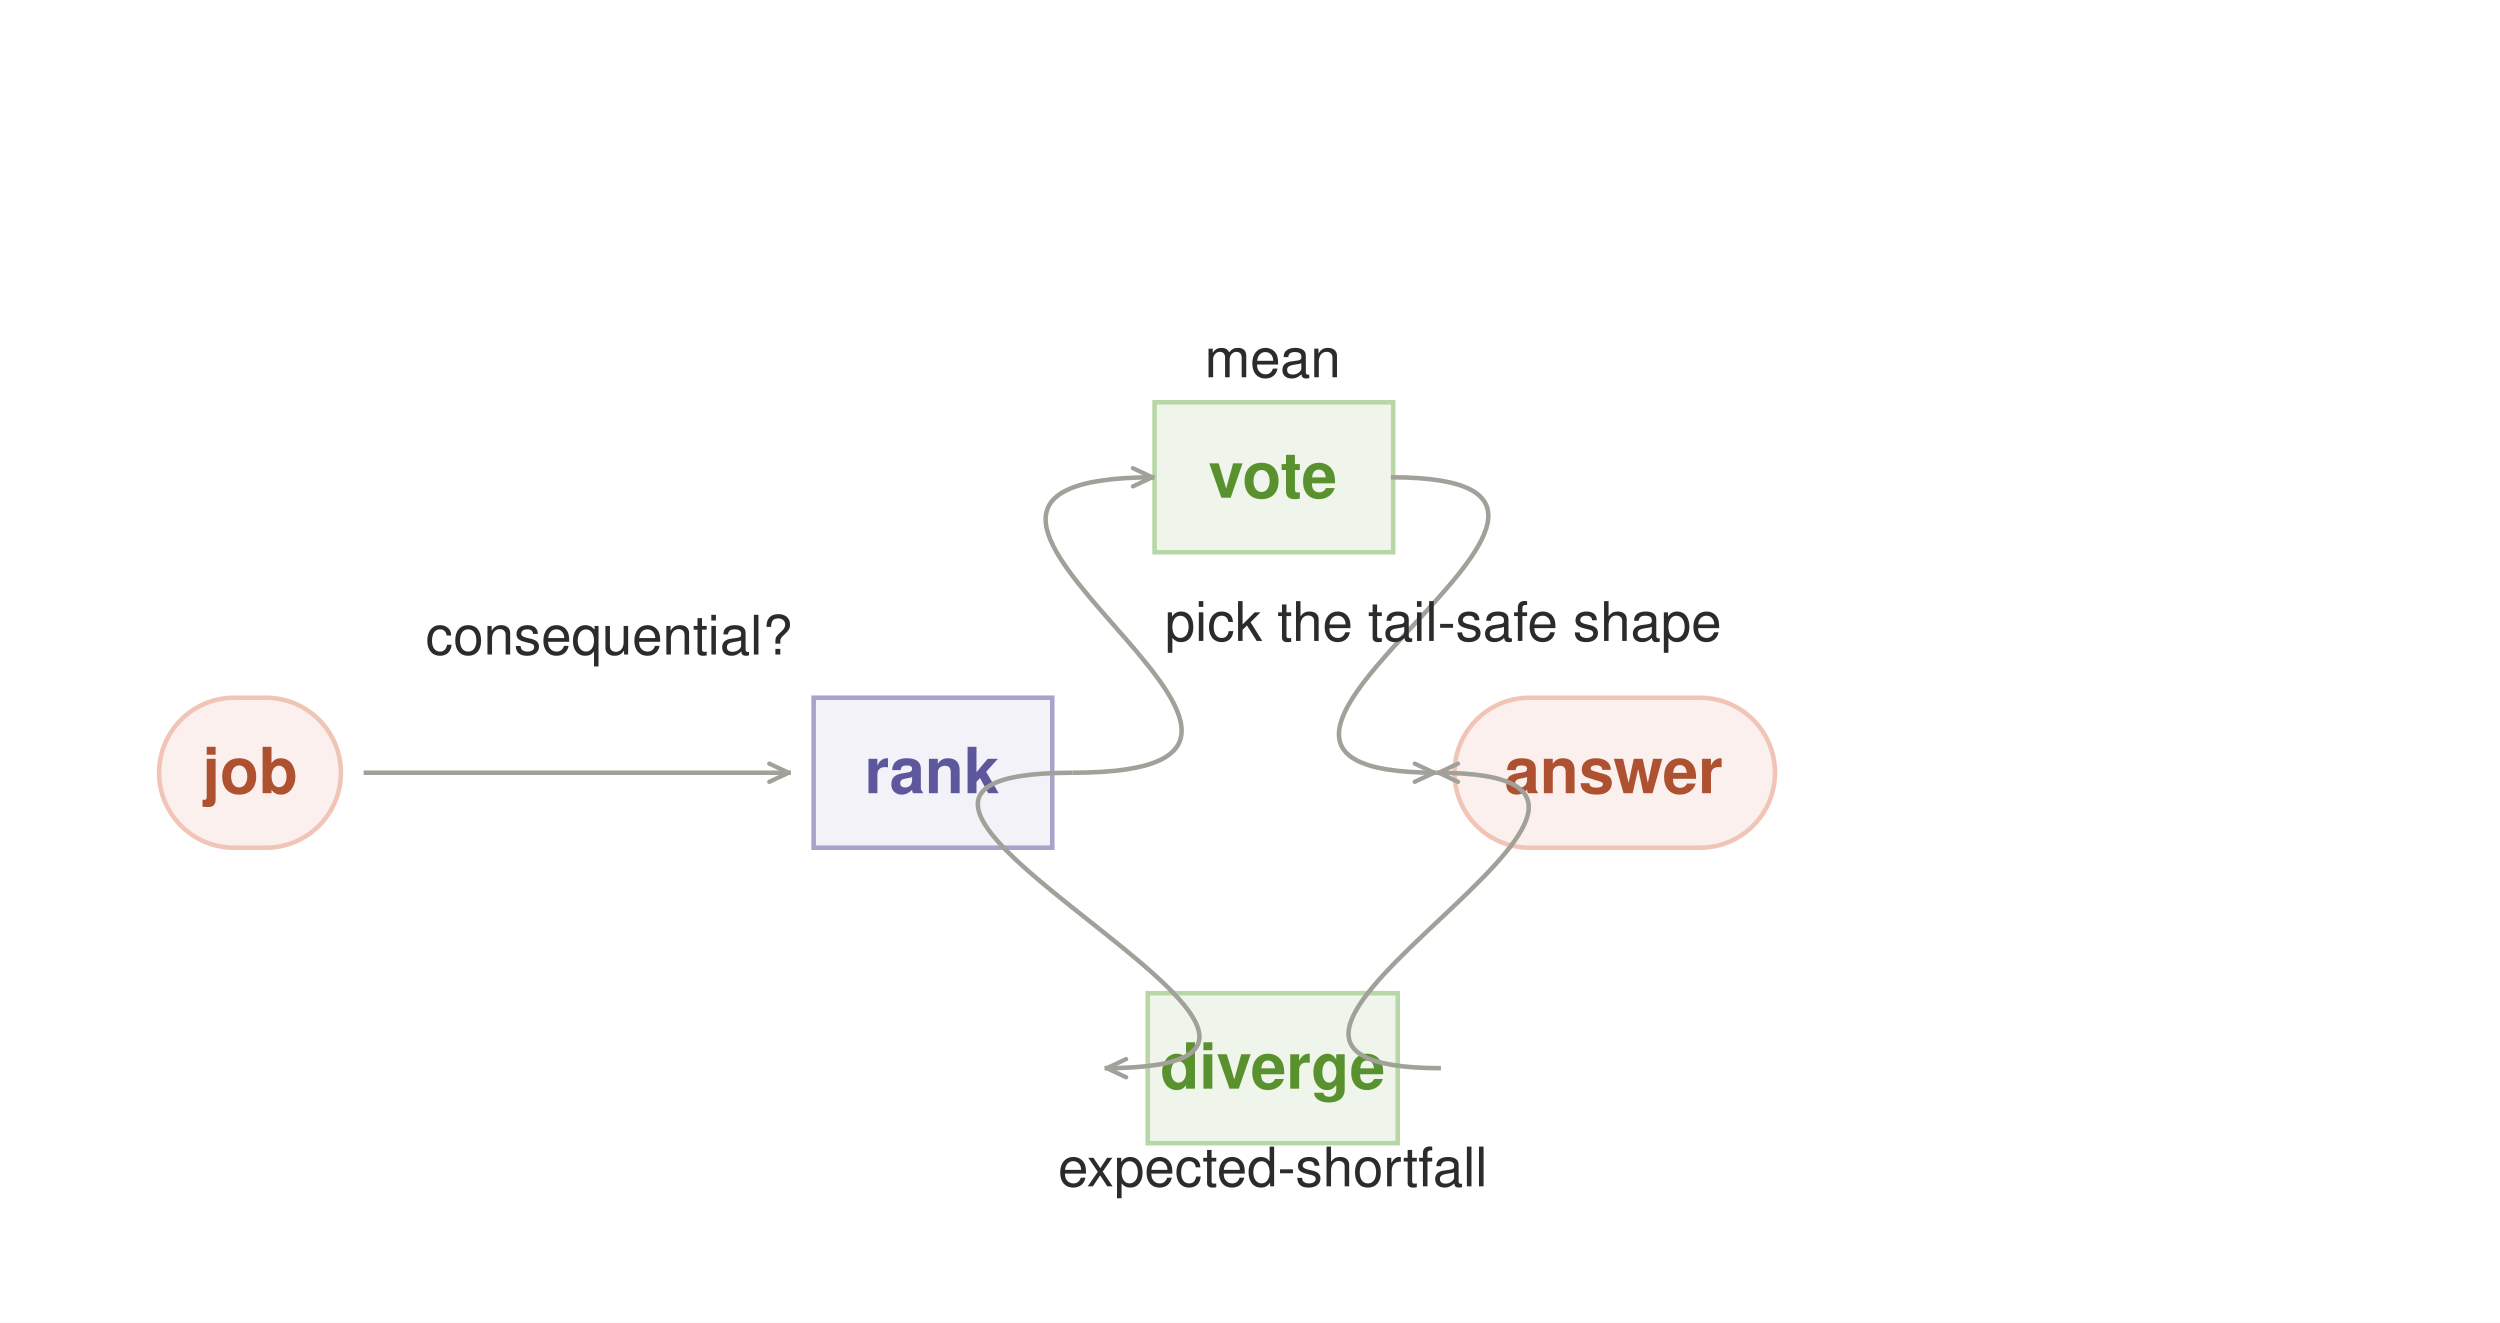
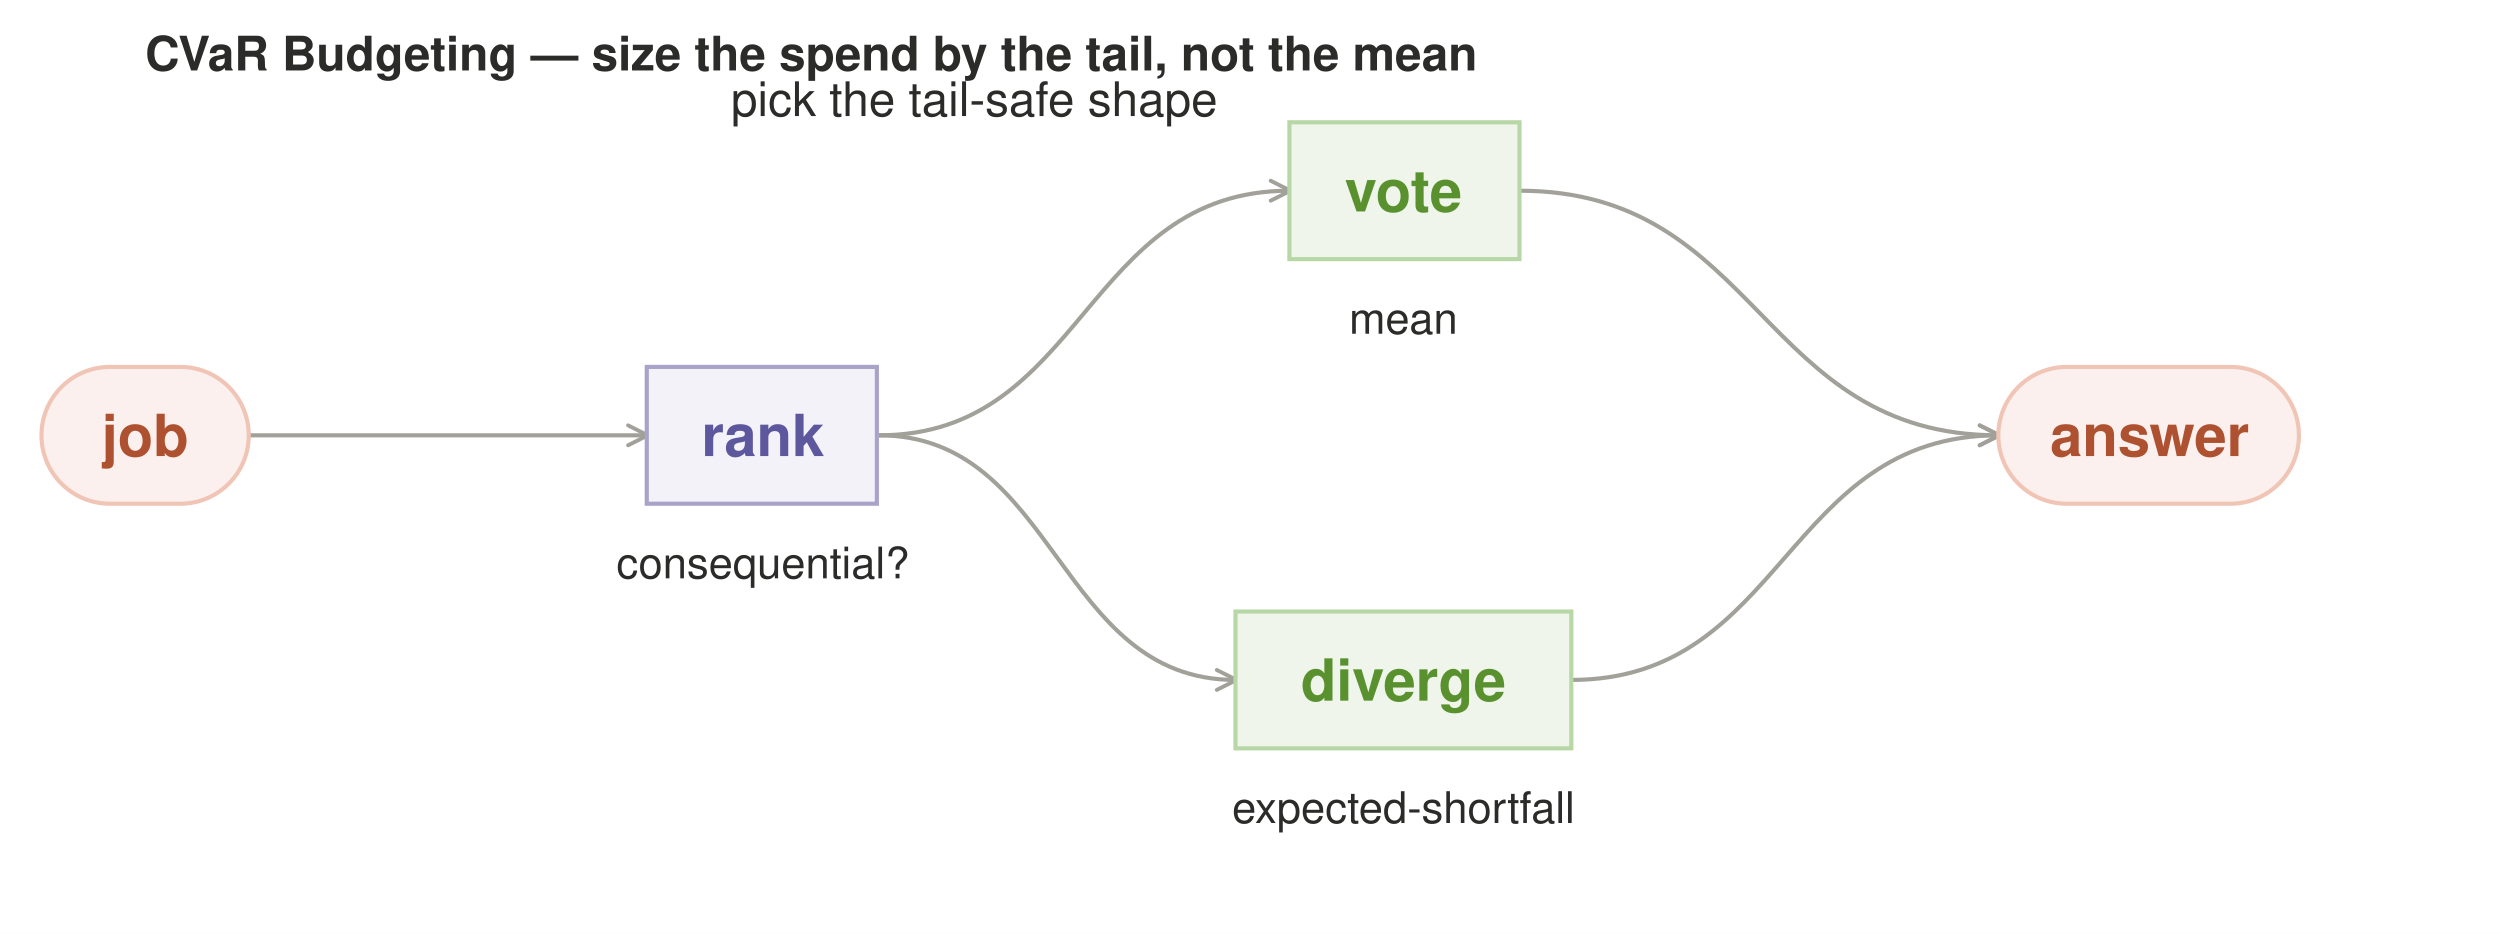
- <svg xmlns="http://www.w3.org/2000/svg" viewBox="0 0 1100 582" font-family="Avenir Next, Nunito, Segoe UI, Helvetica, Arial, sans-serif">
+ <svg xmlns="http://www.w3.org/2000/svg" viewBox="0 0 1206 450" font-family="Avenir Next, Nunito, Segoe UI, Helvetica, Arial, sans-serif">
  <defs>
-     <marker id="ha" markerWidth="14" markerHeight="14" refX="11" refY="5" orient="auto" markerUnits="userSpaceOnUse">
-       <path d="M1.5 1 L10 5 L1.5 9" fill="none" stroke="#a1a099" stroke-width="1.9" stroke-linecap="round" stroke-linejoin="round" />
+     <marker id="ha" markerWidth="13.3" markerHeight="13.3" refX="11" refY="7.0" orient="auto" markerUnits="userSpaceOnUse">
+       <path d="M2 2.2 L11.5 7.0 L2 11.8" fill="none" stroke="#a1a099" stroke-width="1.9" stroke-linecap="round" stroke-linejoin="round" />
    </marker>
-     <marker id="Ha" markerWidth="19" markerHeight="19" refX="13" refY="6.5" orient="auto" markerUnits="userSpaceOnUse">
-       <path d="M2 1.5 L12.5 6.5 L2 11.5" fill="none" stroke="#a1a099" stroke-width="3" stroke-linecap="round" stroke-linejoin="round" />
+     <marker id="Ha" markerWidth="18.1" markerHeight="18.1" refX="15" refY="9.5" orient="auto" markerUnits="userSpaceOnUse">
+       <path d="M2 3.0 L15.6 9.5 L2 16.0" fill="none" stroke="#a1a099" stroke-width="3.0" stroke-linecap="round" stroke-linejoin="round" />
    </marker>
-     <marker id="hg" markerWidth="14" markerHeight="14" refX="11" refY="5" orient="auto" markerUnits="userSpaceOnUse">
-       <path d="M1.5 1 L10 5 L1.5 9" fill="none" stroke="#5a912f" stroke-width="1.9" stroke-linecap="round" stroke-linejoin="round" />
+     <marker id="hg" markerWidth="13.3" markerHeight="13.3" refX="11" refY="7.0" orient="auto" markerUnits="userSpaceOnUse">
+       <path d="M2 2.2 L11.5 7.0 L2 11.8" fill="none" stroke="#5a912f" stroke-width="1.9" stroke-linecap="round" stroke-linejoin="round" />
    </marker>
-     <marker id="Hg" markerWidth="19" markerHeight="19" refX="13" refY="6.5" orient="auto" markerUnits="userSpaceOnUse">
-       <path d="M2 1.5 L12.5 6.5 L2 11.5" fill="none" stroke="#5a912f" stroke-width="3" stroke-linecap="round" stroke-linejoin="round" />
+     <marker id="Hg" markerWidth="18.1" markerHeight="18.1" refX="15" refY="9.5" orient="auto" markerUnits="userSpaceOnUse">
+       <path d="M2 3.0 L15.6 9.5 L2 16.0" fill="none" stroke="#5a912f" stroke-width="3.0" stroke-linecap="round" stroke-linejoin="round" />
    </marker>
-     <marker id="hp" markerWidth="14" markerHeight="14" refX="11" refY="5" orient="auto" markerUnits="userSpaceOnUse">
-       <path d="M1.5 1 L10 5 L1.5 9" fill="none" stroke="#5d579d" stroke-width="1.9" stroke-linecap="round" stroke-linejoin="round" />
+     <marker id="hp" markerWidth="13.3" markerHeight="13.3" refX="11" refY="7.0" orient="auto" markerUnits="userSpaceOnUse">
+       <path d="M2 2.2 L11.5 7.0 L2 11.8" fill="none" stroke="#5d579d" stroke-width="1.9" stroke-linecap="round" stroke-linejoin="round" />
    </marker>
-     <marker id="Hp" markerWidth="19" markerHeight="19" refX="13" refY="6.5" orient="auto" markerUnits="userSpaceOnUse">
-       <path d="M2 1.5 L12.5 6.5 L2 11.5" fill="none" stroke="#5d579d" stroke-width="3" stroke-linecap="round" stroke-linejoin="round" />
+     <marker id="Hp" markerWidth="18.1" markerHeight="18.1" refX="15" refY="9.5" orient="auto" markerUnits="userSpaceOnUse">
+       <path d="M2 3.0 L15.6 9.5 L2 16.0" fill="none" stroke="#5d579d" stroke-width="3.0" stroke-linecap="round" stroke-linejoin="round" />
    </marker>
-     <marker id="hc" markerWidth="14" markerHeight="14" refX="11" refY="5" orient="auto" markerUnits="userSpaceOnUse">
-       <path d="M1.5 1 L10 5 L1.5 9" fill="none" stroke="#ad5130" stroke-width="1.9" stroke-linecap="round" stroke-linejoin="round" />
+     <marker id="hc" markerWidth="13.3" markerHeight="13.3" refX="11" refY="7.0" orient="auto" markerUnits="userSpaceOnUse">
+       <path d="M2 2.2 L11.5 7.0 L2 11.8" fill="none" stroke="#ad5130" stroke-width="1.9" stroke-linecap="round" stroke-linejoin="round" />
    </marker>
-     <marker id="Hc" markerWidth="19" markerHeight="19" refX="13" refY="6.5" orient="auto" markerUnits="userSpaceOnUse">
-       <path d="M2 1.5 L12.5 6.5 L2 11.5" fill="none" stroke="#ad5130" stroke-width="3" stroke-linecap="round" stroke-linejoin="round" />
+     <marker id="Hc" markerWidth="18.1" markerHeight="18.1" refX="15" refY="9.5" orient="auto" markerUnits="userSpaceOnUse">
+       <path d="M2 3.0 L15.6 9.5 L2 16.0" fill="none" stroke="#ad5130" stroke-width="3.0" stroke-linecap="round" stroke-linejoin="round" />
    </marker>
-     <marker id="hk" markerWidth="14" markerHeight="14" refX="11" refY="5" orient="auto" markerUnits="userSpaceOnUse">
-       <path d="M1.5 1 L10 5 L1.5 9" fill="none" stroke="#2b2b29" stroke-width="1.9" stroke-linecap="round" stroke-linejoin="round" />
+     <marker id="hk" markerWidth="13.3" markerHeight="13.3" refX="11" refY="7.0" orient="auto" markerUnits="userSpaceOnUse">
+       <path d="M2 2.2 L11.5 7.0 L2 11.8" fill="none" stroke="#2b2b29" stroke-width="1.9" stroke-linecap="round" stroke-linejoin="round" />
    </marker>
-     <marker id="Hk" markerWidth="19" markerHeight="19" refX="13" refY="6.5" orient="auto" markerUnits="userSpaceOnUse">
-       <path d="M2 1.5 L12.5 6.5 L2 11.5" fill="none" stroke="#2b2b29" stroke-width="3" stroke-linecap="round" stroke-linejoin="round" />
+     <marker id="Hk" markerWidth="18.1" markerHeight="18.1" refX="15" refY="9.5" orient="auto" markerUnits="userSpaceOnUse">
+       <path d="M2 3.0 L15.6 9.5 L2 16.0" fill="none" stroke="#2b2b29" stroke-width="3.0" stroke-linecap="round" stroke-linejoin="round" />
    </marker>
  </defs>
-   <rect width="1100" height="582" fill="#fff" />
-   <rect x="70" y="307" width="80" height="66" rx="33" fill="#fbf0ed" stroke="#f0c5b6" stroke-width="2" />
-   <text x="110" y="349" text-anchor="middle" fill="#ad5130" font-size="28" font-weight="600">job</text>
-   <rect x="358" y="307" width="105" height="66" fill="#f3f2f9" stroke="#a9a3c9" stroke-width="2" />
-   <text x="410" y="349" text-anchor="middle" fill="#5d579d" font-size="28" font-weight="600">rank</text>
-   <path d="M160 340 C180 340, 328 340, 348 340" fill="none" stroke="#a1a099" stroke-width="2" marker-end="url(#ha)" />
-   <text x="268" y="288" text-anchor="middle" fill="#2b2b29" font-size="24">consequential?</text>
-   <rect x="508" y="177" width="105" height="66" fill="#eff5ea" stroke="#b8d7a6" stroke-width="2" />
-   <text x="560" y="219" text-anchor="middle" fill="#5a912f" font-size="28" font-weight="600">vote</text>
-   <rect x="505" y="437" width="110" height="66" fill="#eff5ea" stroke="#b8d7a6" stroke-width="2" />
-   <text x="560" y="479" text-anchor="middle" fill="#5a912f" font-size="28" font-weight="600">diverge</text>
-   <path d="M472 340 C622 340, 358 210, 508 210" fill="none" stroke="#a1a099" stroke-width="2" marker-end="url(#ha)" />
-   <path d="M472 340 C322 340, 636 470, 486 470" fill="none" stroke="#a1a099" stroke-width="2" marker-end="url(#ha)" />
-   <text x="560" y="166" text-anchor="middle" fill="#2b2b29" font-size="24">mean</text>
-   <text x="560" y="522" text-anchor="middle" fill="#2b2b29" font-size="24">expected-shortfall</text>
-   <rect x="640" y="307" width="141" height="66" rx="33" fill="#fbf0ed" stroke="#f0c5b6" stroke-width="2" />
-   <text x="710" y="349" text-anchor="middle" fill="#ad5130" font-size="28" font-weight="600">answer</text>
-   <path d="M612 210 C752 210, 492 340, 632 340" fill="none" stroke="#a1a099" stroke-width="2" marker-end="url(#ha)" />
-   <path d="M634 470 C494 470, 772 340, 632 340" fill="none" stroke="#a1a099" stroke-width="2" marker-end="url(#ha)" />
-   <text x="635" y="282" text-anchor="middle" fill="#2b2b29" font-size="24">pick the tail-safe shape</text>
+   <rect width="1206" height="450" fill="#fff" />
+   <text x="70" y="34" text-anchor="start" fill="#2b2b29" font-size="23" font-weight="700">CVaR Budgeting — size the spend by the tail, not the mean</text>
+   <text x="470" y="56" text-anchor="middle" fill="#2b2b29" font-size="23">pick the tail-safe shape</text>
+   <path d="M 120 210 C 216 210, 216 210, 312 210" fill="none" stroke="#a1a099" stroke-width="2" marker-end="url(#ha)" />
+   <path d="M 424 210 C 523 210, 523 92, 622 92" fill="none" stroke="#a1a099" stroke-width="2" marker-end="url(#ha)" />
+   <path d="M 424 210 C 510 210, 510 328, 596 328" fill="none" stroke="#a1a099" stroke-width="2" marker-end="url(#ha)" />
+   <path d="M 733 92 C 849 92, 849 210, 964 210" fill="none" stroke="#a1a099" stroke-width="2" marker-end="url(#ha)" />
+   <path d="M 758 328 C 861 328, 861 210, 964 210" fill="none" stroke="#a1a099" stroke-width="2" marker-end="url(#ha)" />
+   <rect x="20" y="177" width="100" height="66" rx="33" fill="#fbf0ed" stroke="#f0c5b6" stroke-width="2" />
+   <text x="70" y="220" text-anchor="middle" fill="#ad5130" font-size="28" font-weight="600">job</text>
+   <rect x="312" y="177" width="111" height="66" rx="0" fill="#f3f2f9" stroke="#a9a3c9" stroke-width="2" />
+   <text x="368" y="220" text-anchor="middle" fill="#5d579d" font-size="28" font-weight="600">rank</text>
+   <text x="368" y="279" text-anchor="middle" fill="#2b2b29" font-size="21">consequential?</text>
+   <rect x="622" y="59" width="111" height="66" rx="0" fill="#eff5ea" stroke="#b8d7a6" stroke-width="2" />
+   <text x="677" y="102" text-anchor="middle" fill="#5a912f" font-size="28" font-weight="600">vote</text>
+   <text x="677" y="161" text-anchor="middle" fill="#2b2b29" font-size="21">mean</text>
+   <rect x="596" y="295" width="162" height="66" rx="0" fill="#eff5ea" stroke="#b8d7a6" stroke-width="2" />
+   <text x="677" y="338" text-anchor="middle" fill="#5a912f" font-size="28" font-weight="600">diverge</text>
+   <text x="677" y="397" text-anchor="middle" fill="#2b2b29" font-size="21">expected-shortfall</text>
+   <rect x="964" y="177" width="145" height="66" rx="33" fill="#fbf0ed" stroke="#f0c5b6" stroke-width="2" />
+   <text x="1037" y="220" text-anchor="middle" fill="#ad5130" font-size="28" font-weight="600">answer</text>
</svg>
